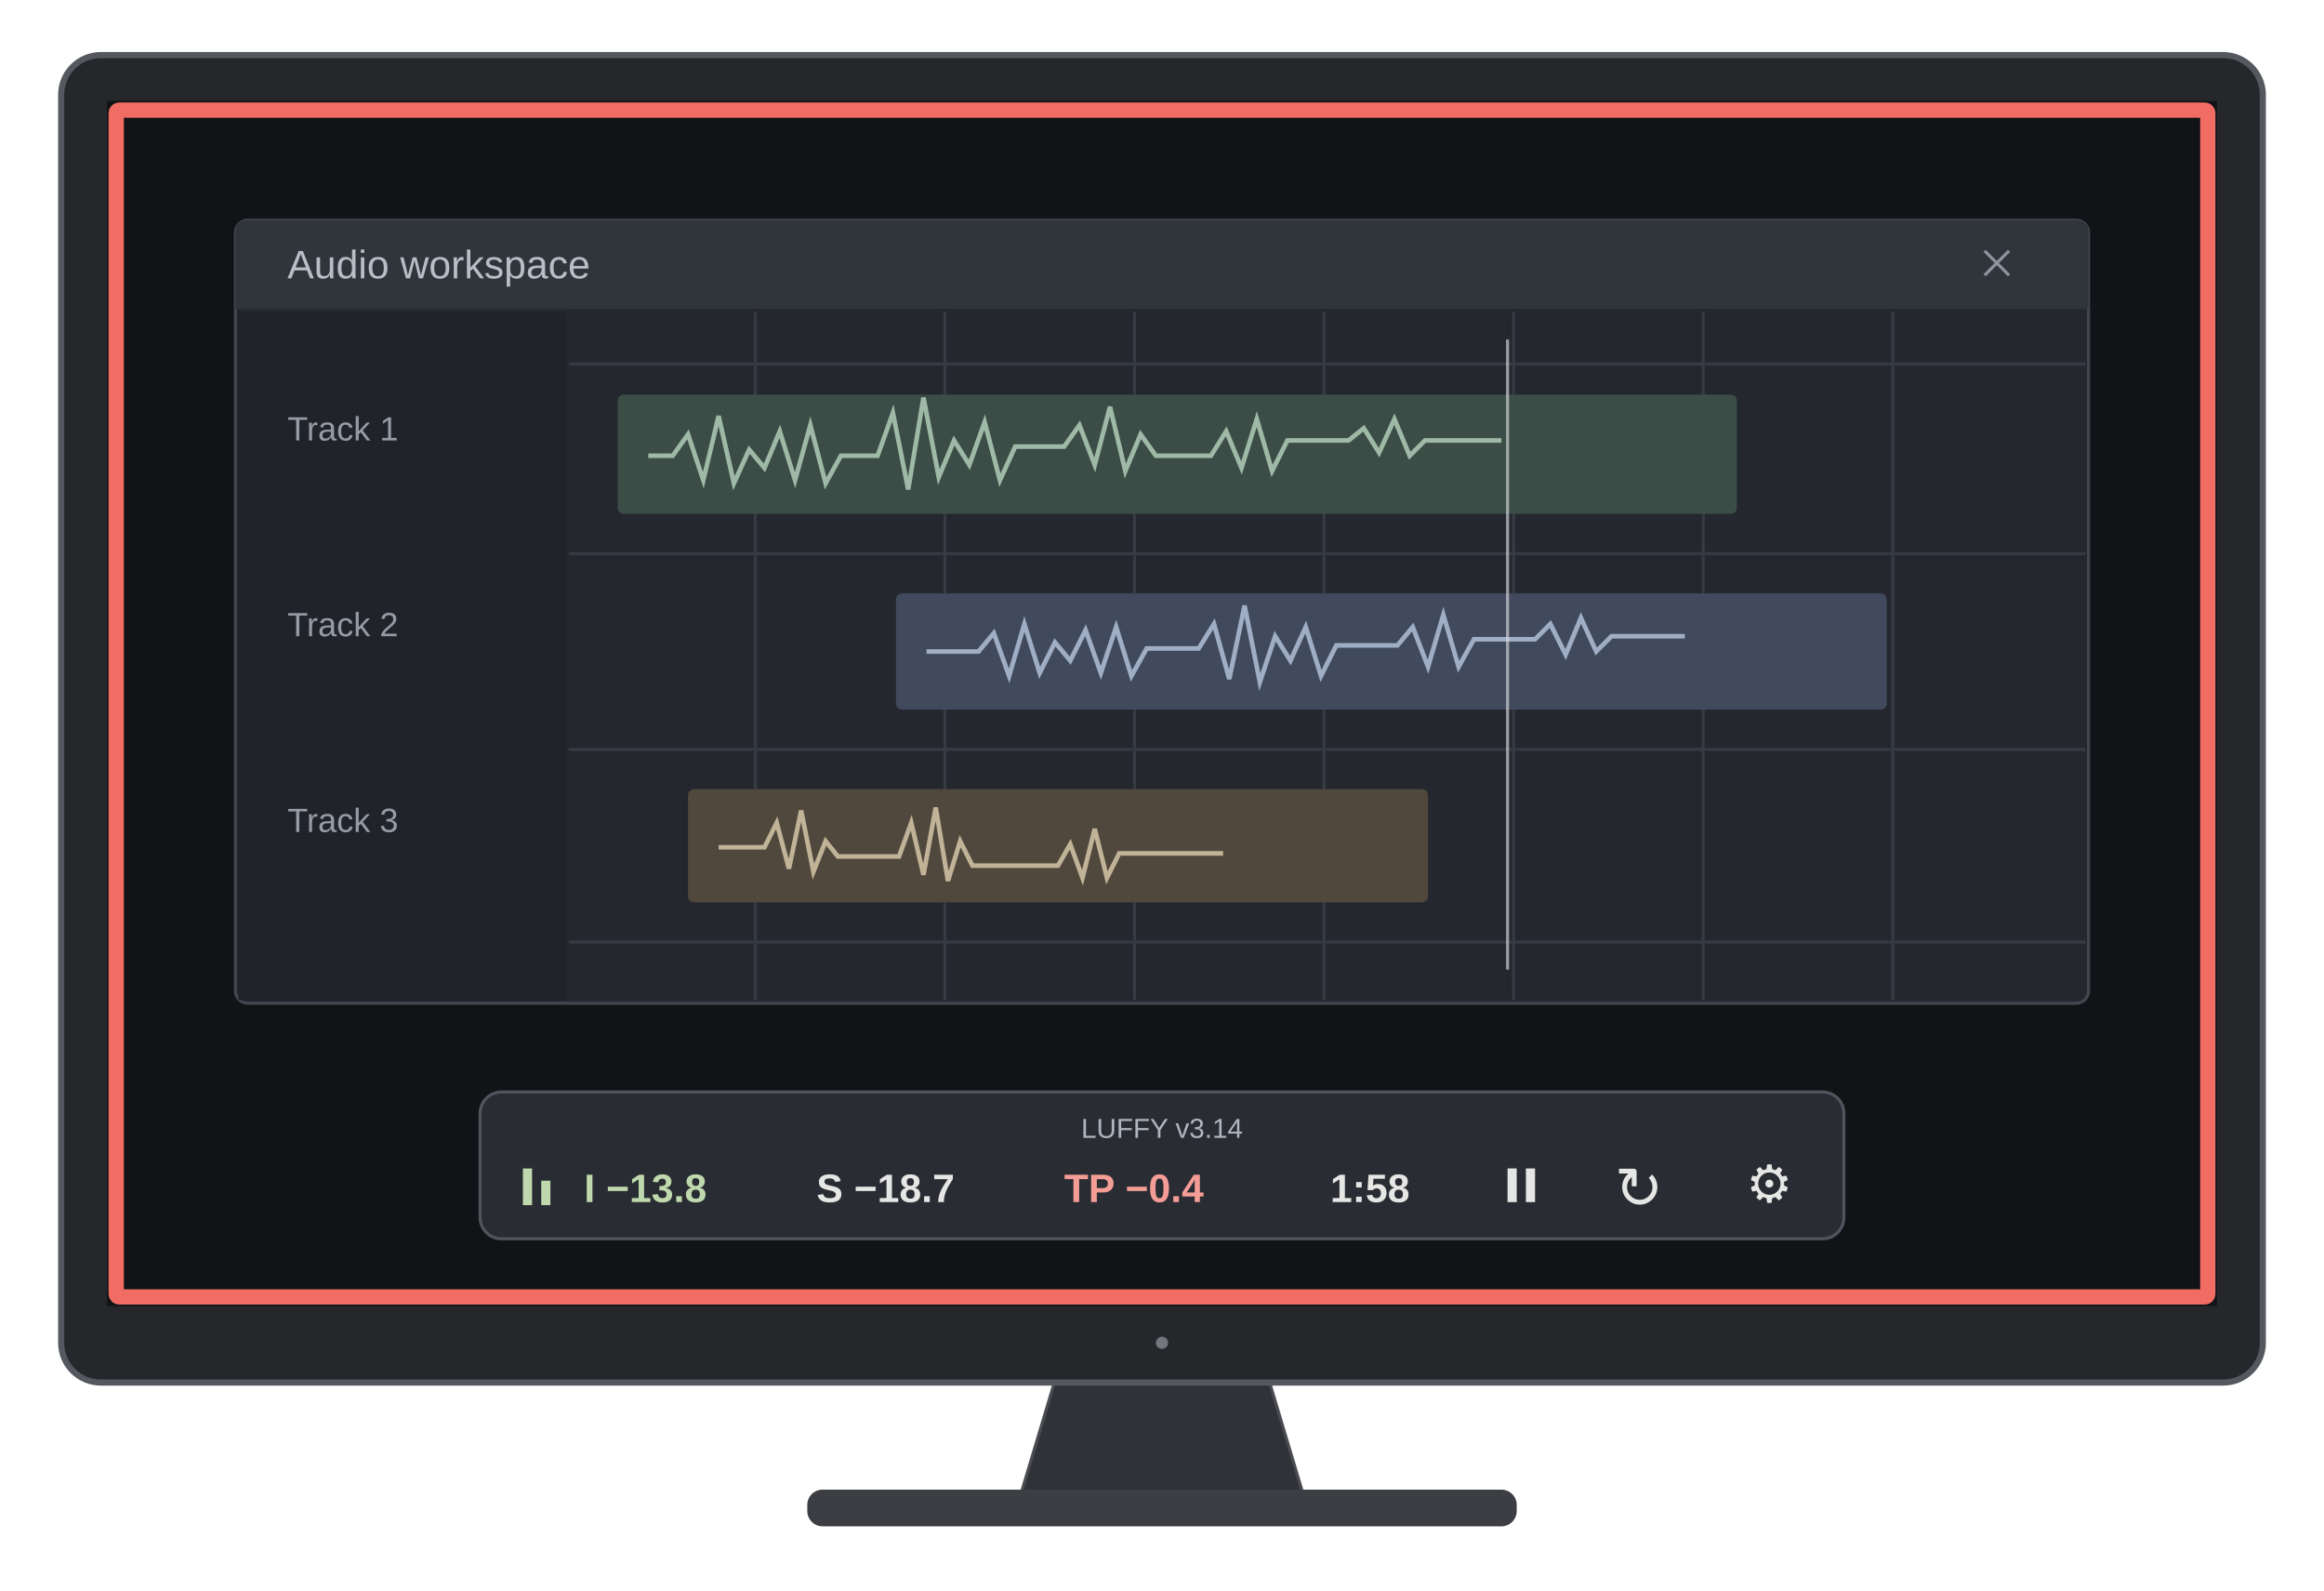
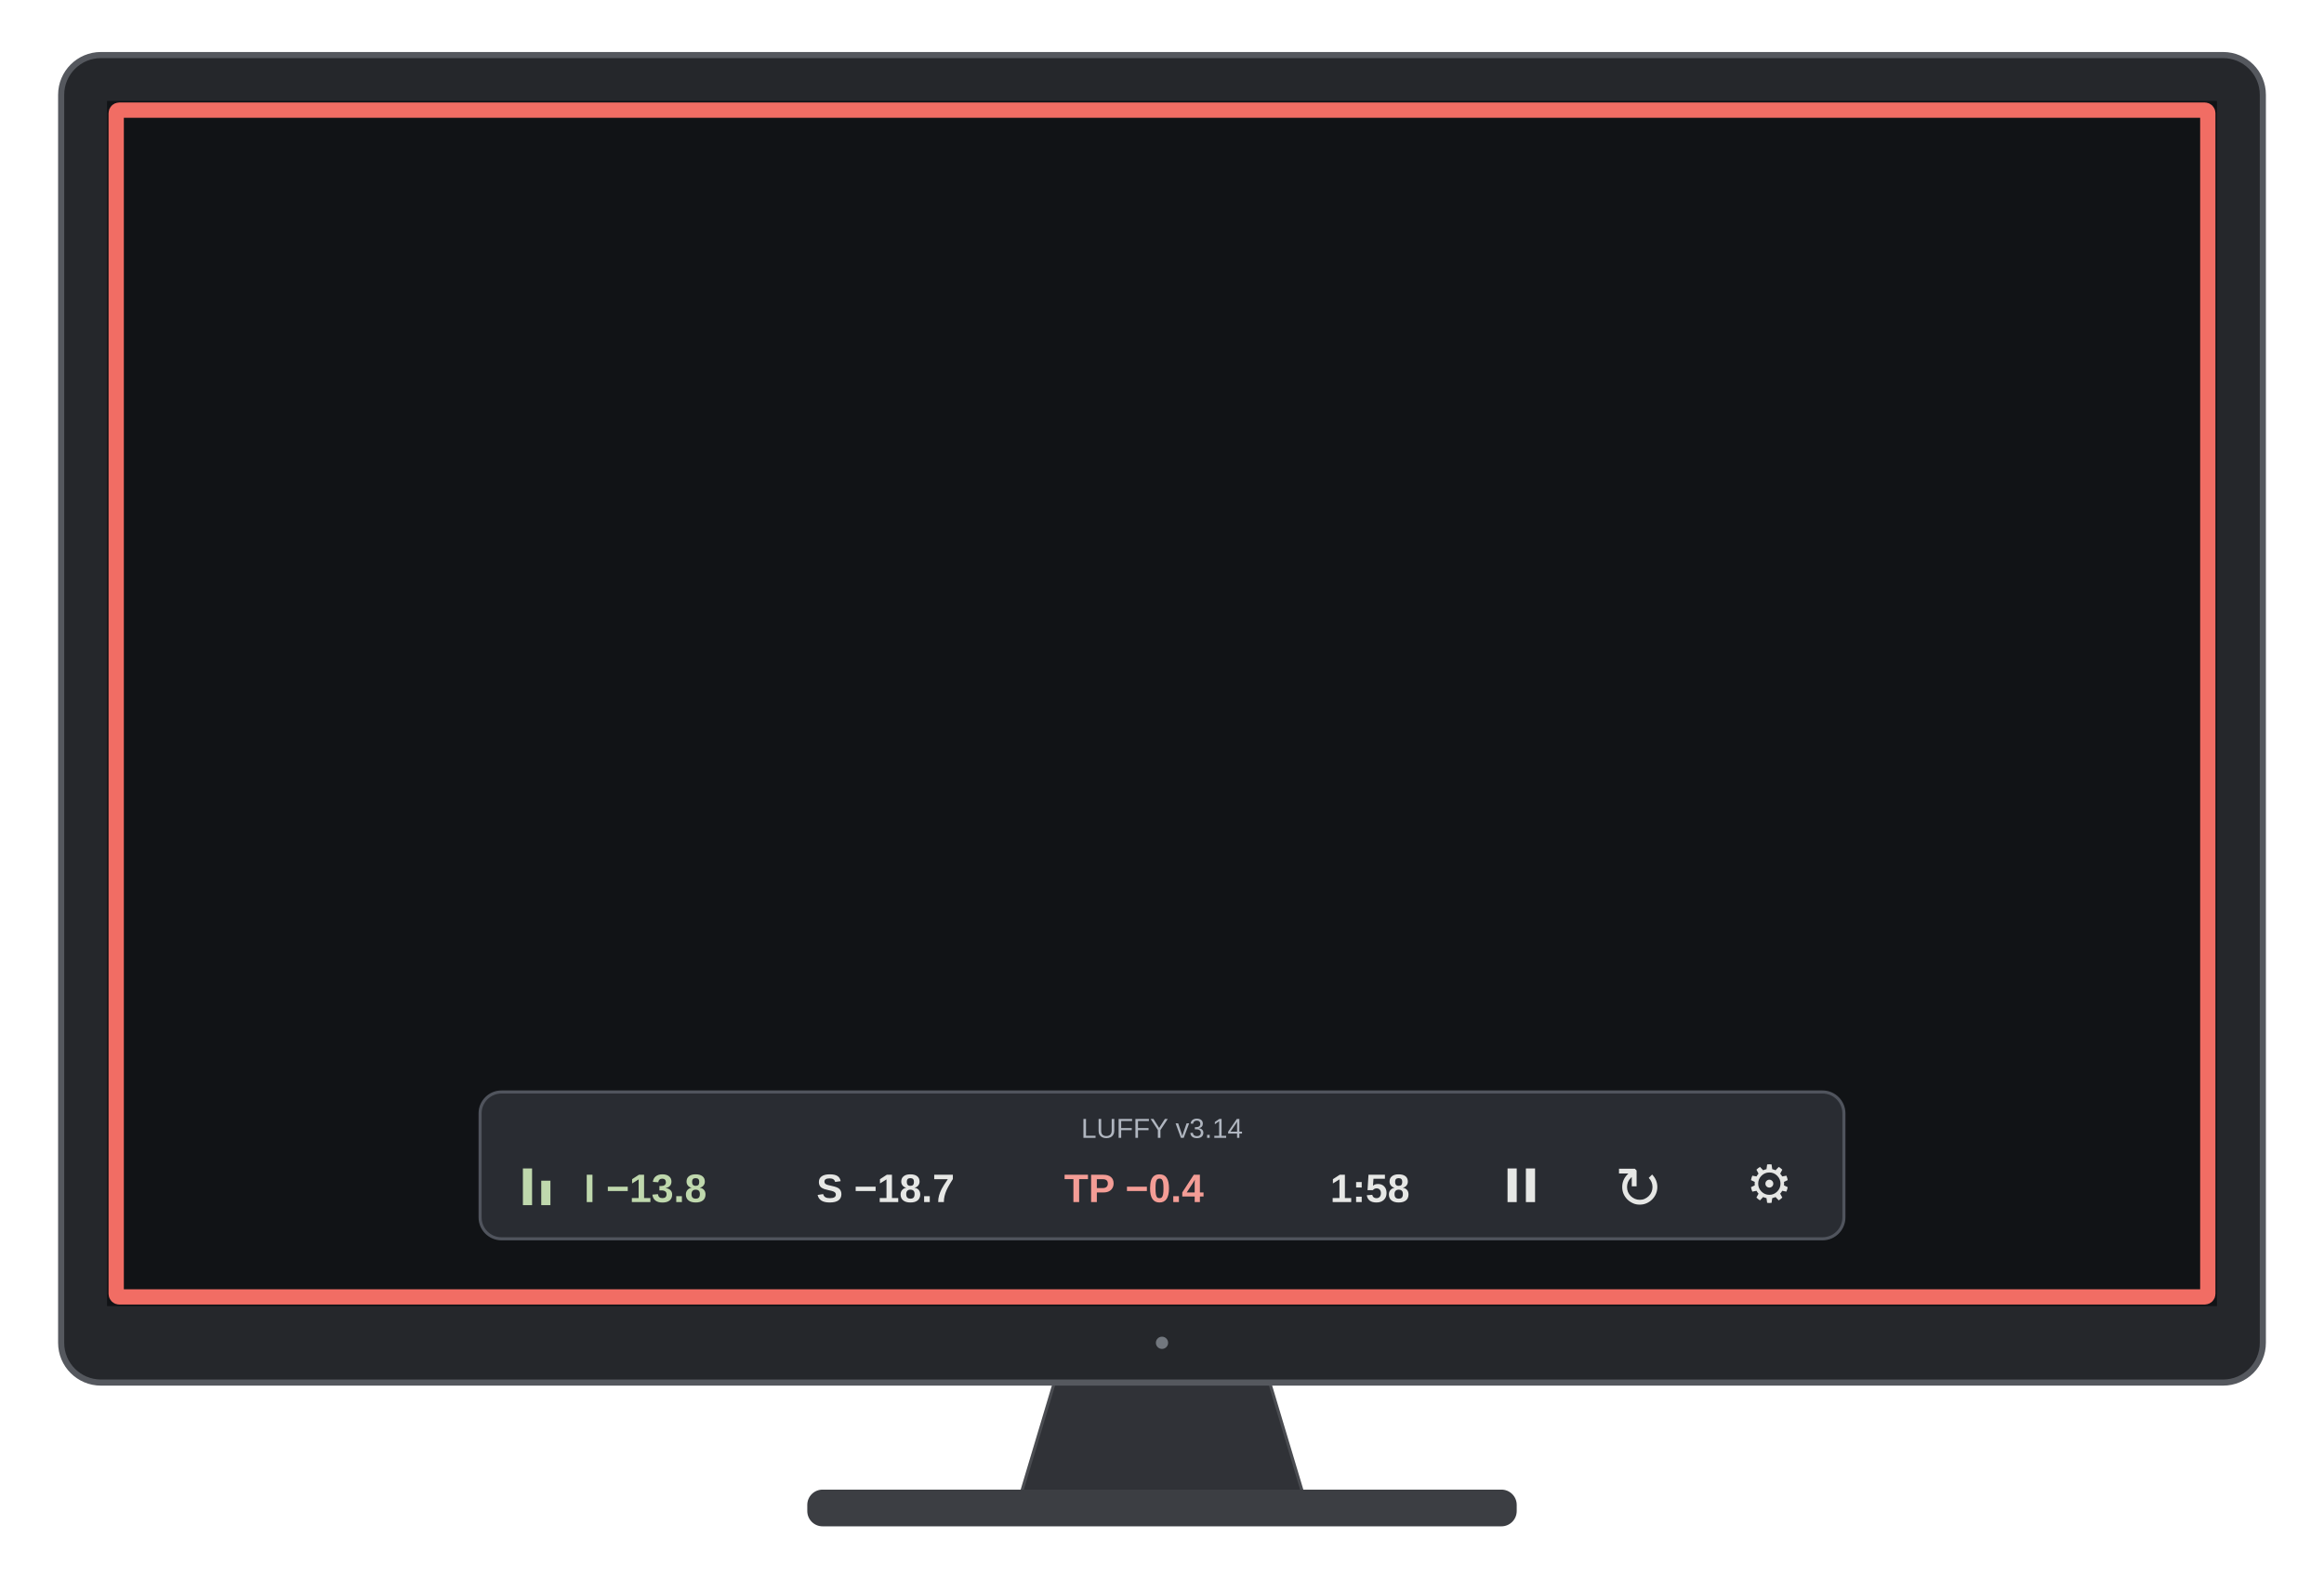
<svg xmlns="http://www.w3.org/2000/svg" width="760" height="520" viewBox="0 0 760 520" role="img" aria-labelledby="title desc">
  <path d="M346 448H414L426 488H334Z" fill="#303237" stroke="#4a4c51" />
  <rect x="264" y="487" width="232" height="12" rx="5" fill="#3c3e43" />
  <rect x="20" y="18" width="720" height="434" rx="13" fill="#25272b" stroke="#55585e" stroke-width="2" />
  <rect x="35" y="33" width="690" height="394" fill="#111316" />
  <circle cx="380" cy="439" r="2" fill="#72777e" />
  <g font-family="Segoe UI,Arial,sans-serif">
-     <rect x="77" y="72" width="606" height="256" rx="4" fill="#24272d" stroke="#42464e" />
-     <path d="M81 72H679Q683 72 683 76V101H77V76Q77 72 81 72" fill="#30343b" />
-     <text x="94" y="91" fill="#b9bdc5" font-size="13">Audio workspace</text>
-     <path d="M649 82l8 8m0-8-8 8" stroke="#8e949d" />
-     <rect x="78" y="102" width="107" height="225" fill="#202329" />
-     <g fill="#969ca6" font-size="11">
-       <text x="94" y="144">Track 1</text>
-       <text x="94" y="208">Track 2</text>
-       <text x="94" y="272">Track 3</text>
-     </g>
-     <g stroke="#353a43" fill="none">
-       <path d="M186 119H682M186 181H682M186 245H682M186 308H682" />
-       <path d="M247 102V327M309 102V327M371 102V327M433 102V327M495 102V327M557 102V327M619 102V327" />
-     </g>
-     <rect x="202" y="129" width="366" height="39" rx="2" fill="#3b4d46" />
-     <path d="M212 149h8l5-7 5 15 5-21 5 22 5-11 5 6 5-12 5 16 5-18 5 19 5-9h12l5-14 5 25 5-30 5 26 5-12 5 8 5-14 5 19 5-11h16l5-7 5 13 5-19 5 21 5-12 5 7h18l5-8 5 12 5-16 5 17 5-10h20l5-4 5 8 5-11 5 12 5-5h25" fill="none" stroke="#9fb9a7" stroke-width="1.5" />
-     <rect x="293" y="194" width="324" height="38" rx="2" fill="#404a5c" />
-     <path d="M303 213h17l5-6 5 14 5-17 5 16 5-10 5 6 5-10 5 14 5-15 5 16 5-9h17l5-8 5 18 5-24 5 25 5-15 5 8 5-11 5 16 5-10h20l5-6 5 13 5-17 5 17 5-9h20l5-5 5 10 5-12 5 11 5-5h24" fill="none" stroke="#a0aec5" stroke-width="1.5" />
-     <rect x="225" y="258" width="242" height="37" rx="2" fill="#51483d" />
-     <path d="M235 277h15l4-8 4 15 4-19 4 20 4-10 4 5h20l4-11 4 17 4-22 4 24 4-13 4 8h28l4-7 4 11 4-16 4 16 4-8h34" fill="none" stroke="#c1b397" stroke-width="1.5" />
-     <path d="M493 111V317" stroke="#d7d9dd" stroke-opacity=".65" />
    <rect x="157" y="357" width="446" height="48" rx="7" fill="#292c32" stroke="#50545d" />
    <text x="380" y="372" text-anchor="middle" fill="#b0b6c0" font-size="9">LUFFY v3.14</text>
    <g fill="#bfd8ad">
      <rect x="171" y="382" width="3" height="12" />
      <rect x="177" y="386" width="3" height="8" />
    </g>
    <g font-size="13" font-weight="600">
      <text x="191" y="393" fill="#bfd8ad">I −13.8</text>
      <text x="267" y="393" fill="#e6e7e5">S −18.7</text>
      <text x="348" y="393" fill="#f49d96">TP −0.4</text>
      <text x="435" y="393" fill="#e6e7e5">1:58</text>
    </g>
    <g fill="#e6e7e5">
      <rect x="493" y="382" width="3" height="11" />
      <rect x="499" y="382" width="3" height="11" />
    </g>
    <text x="528" y="395" fill="#e6e7e5" font-size="19">↻</text>
    <text x="571" y="393" fill="#e6e7e5" font-size="17">⚙</text>
  </g>
  <rect x="38" y="36" width="684" height="388" rx="1" fill="none" stroke="#f16d64" stroke-width="5" />
</svg>
